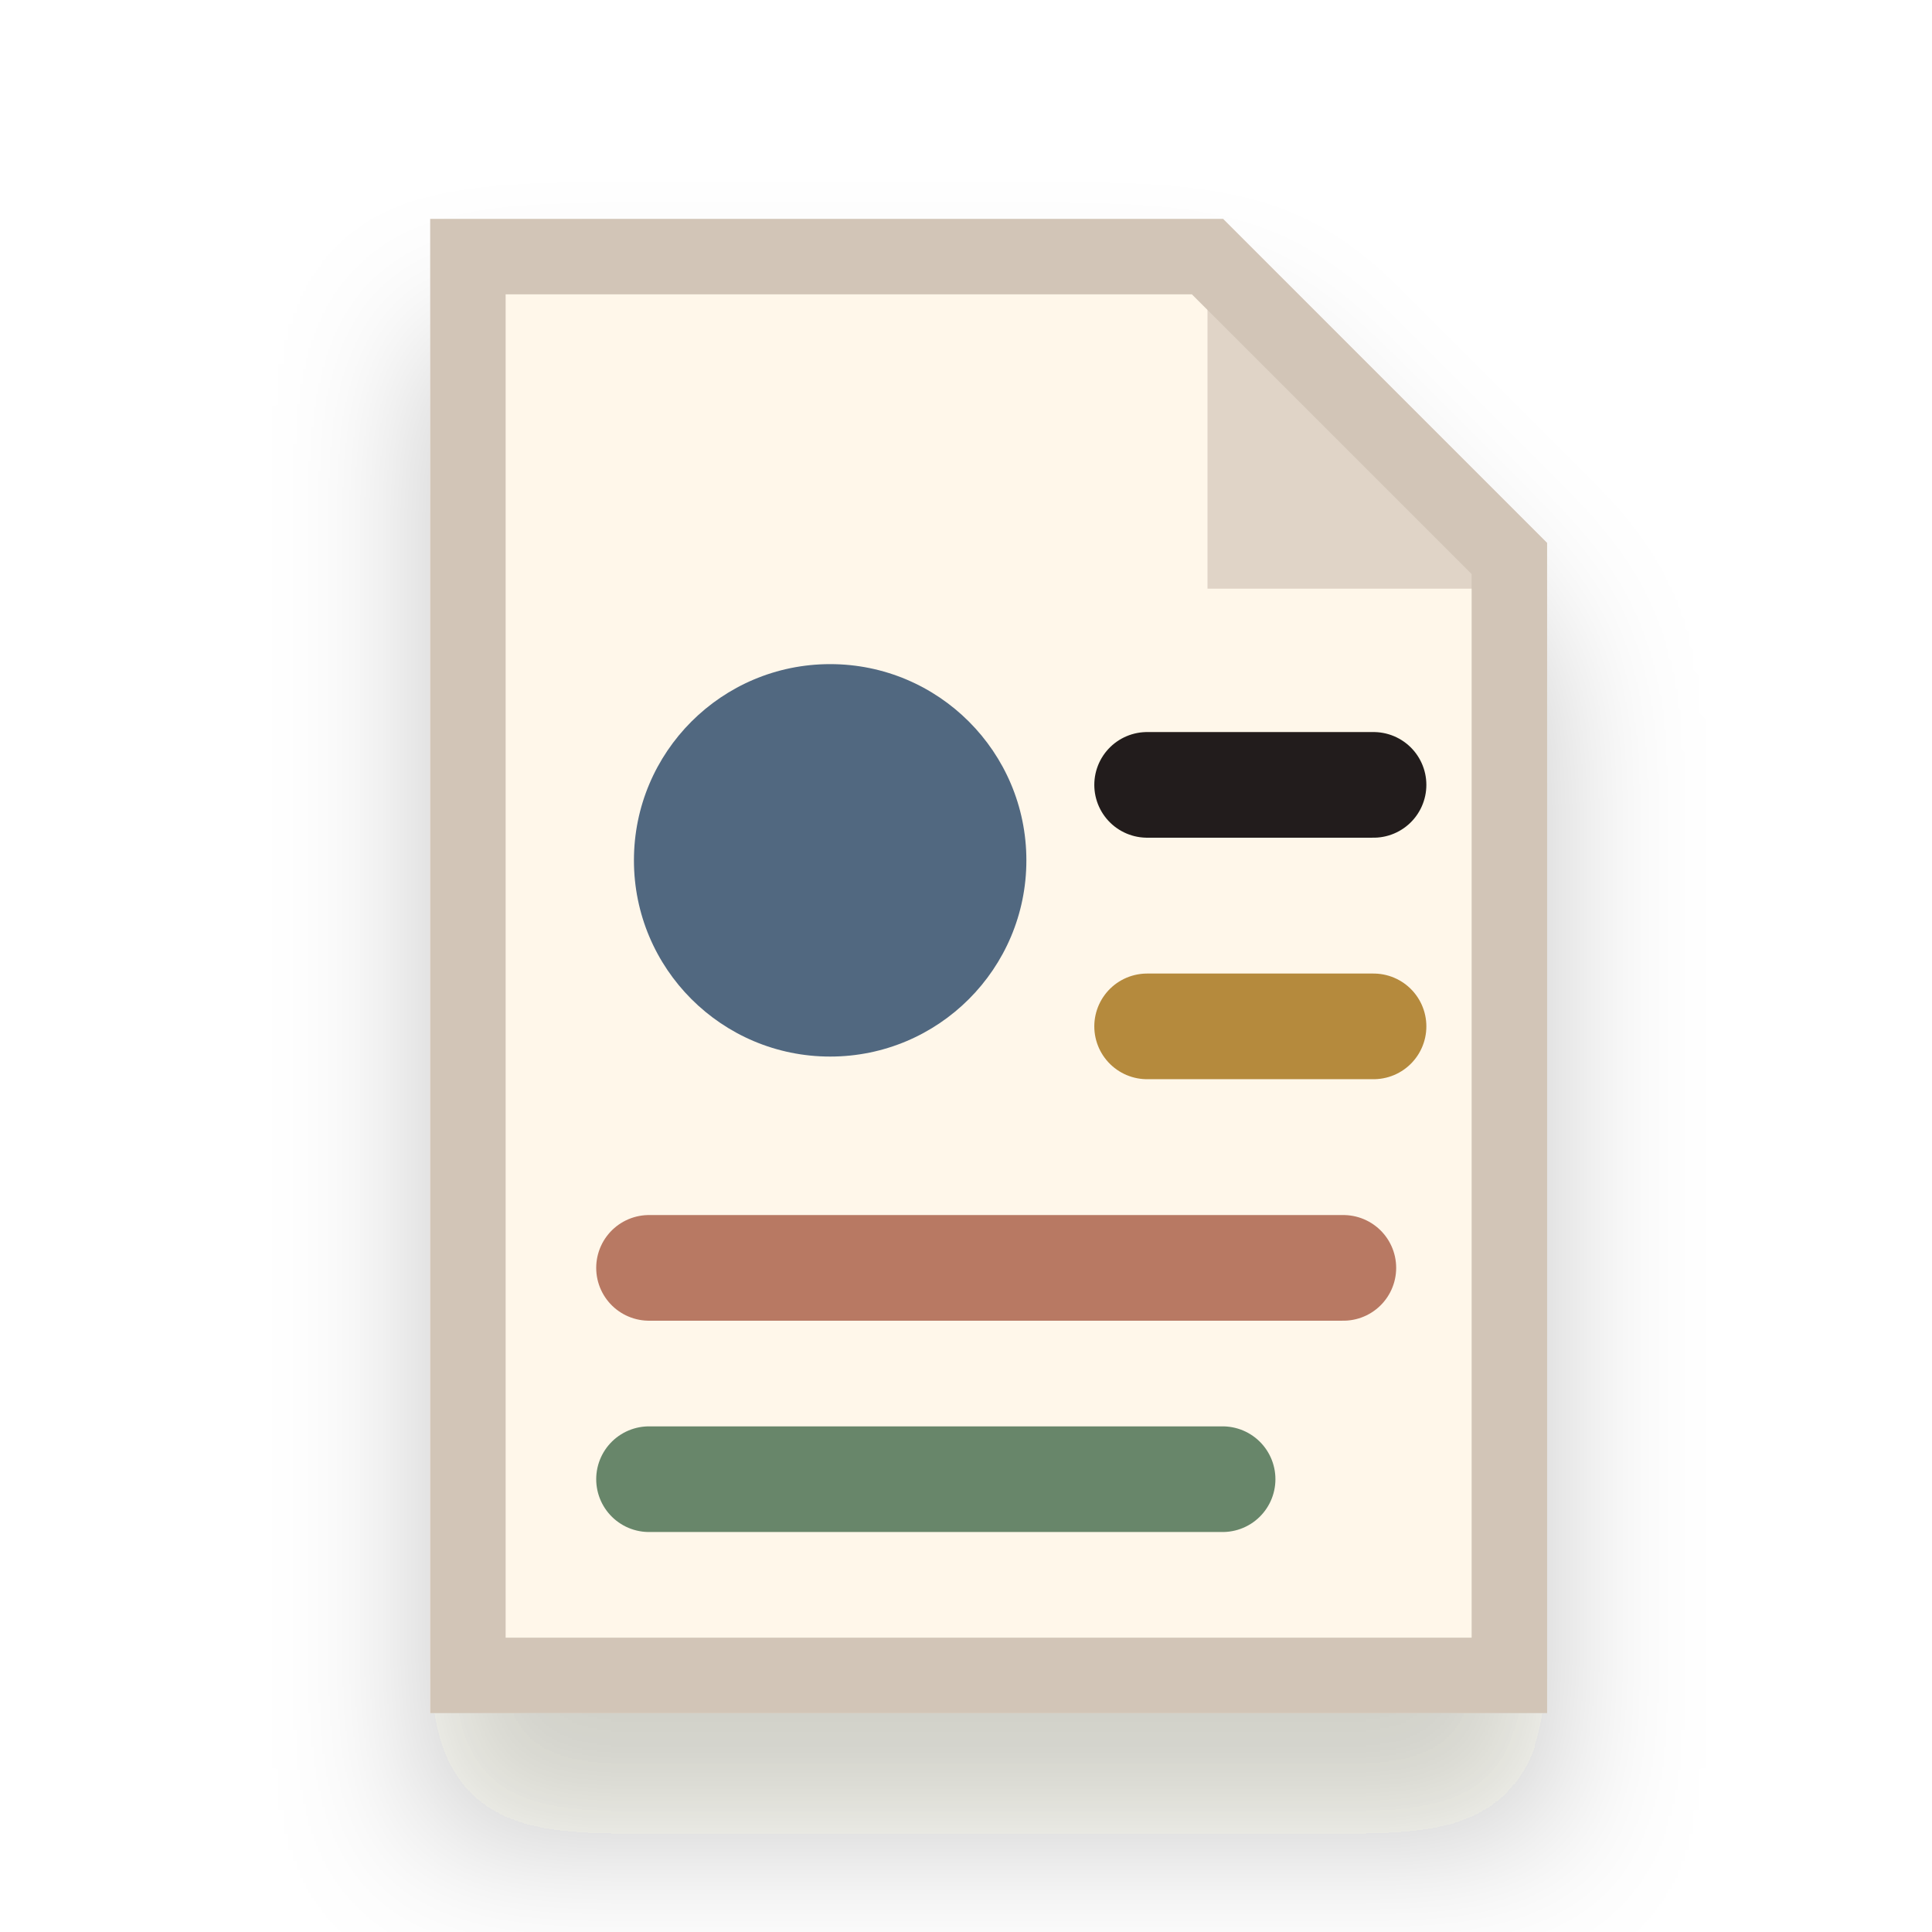
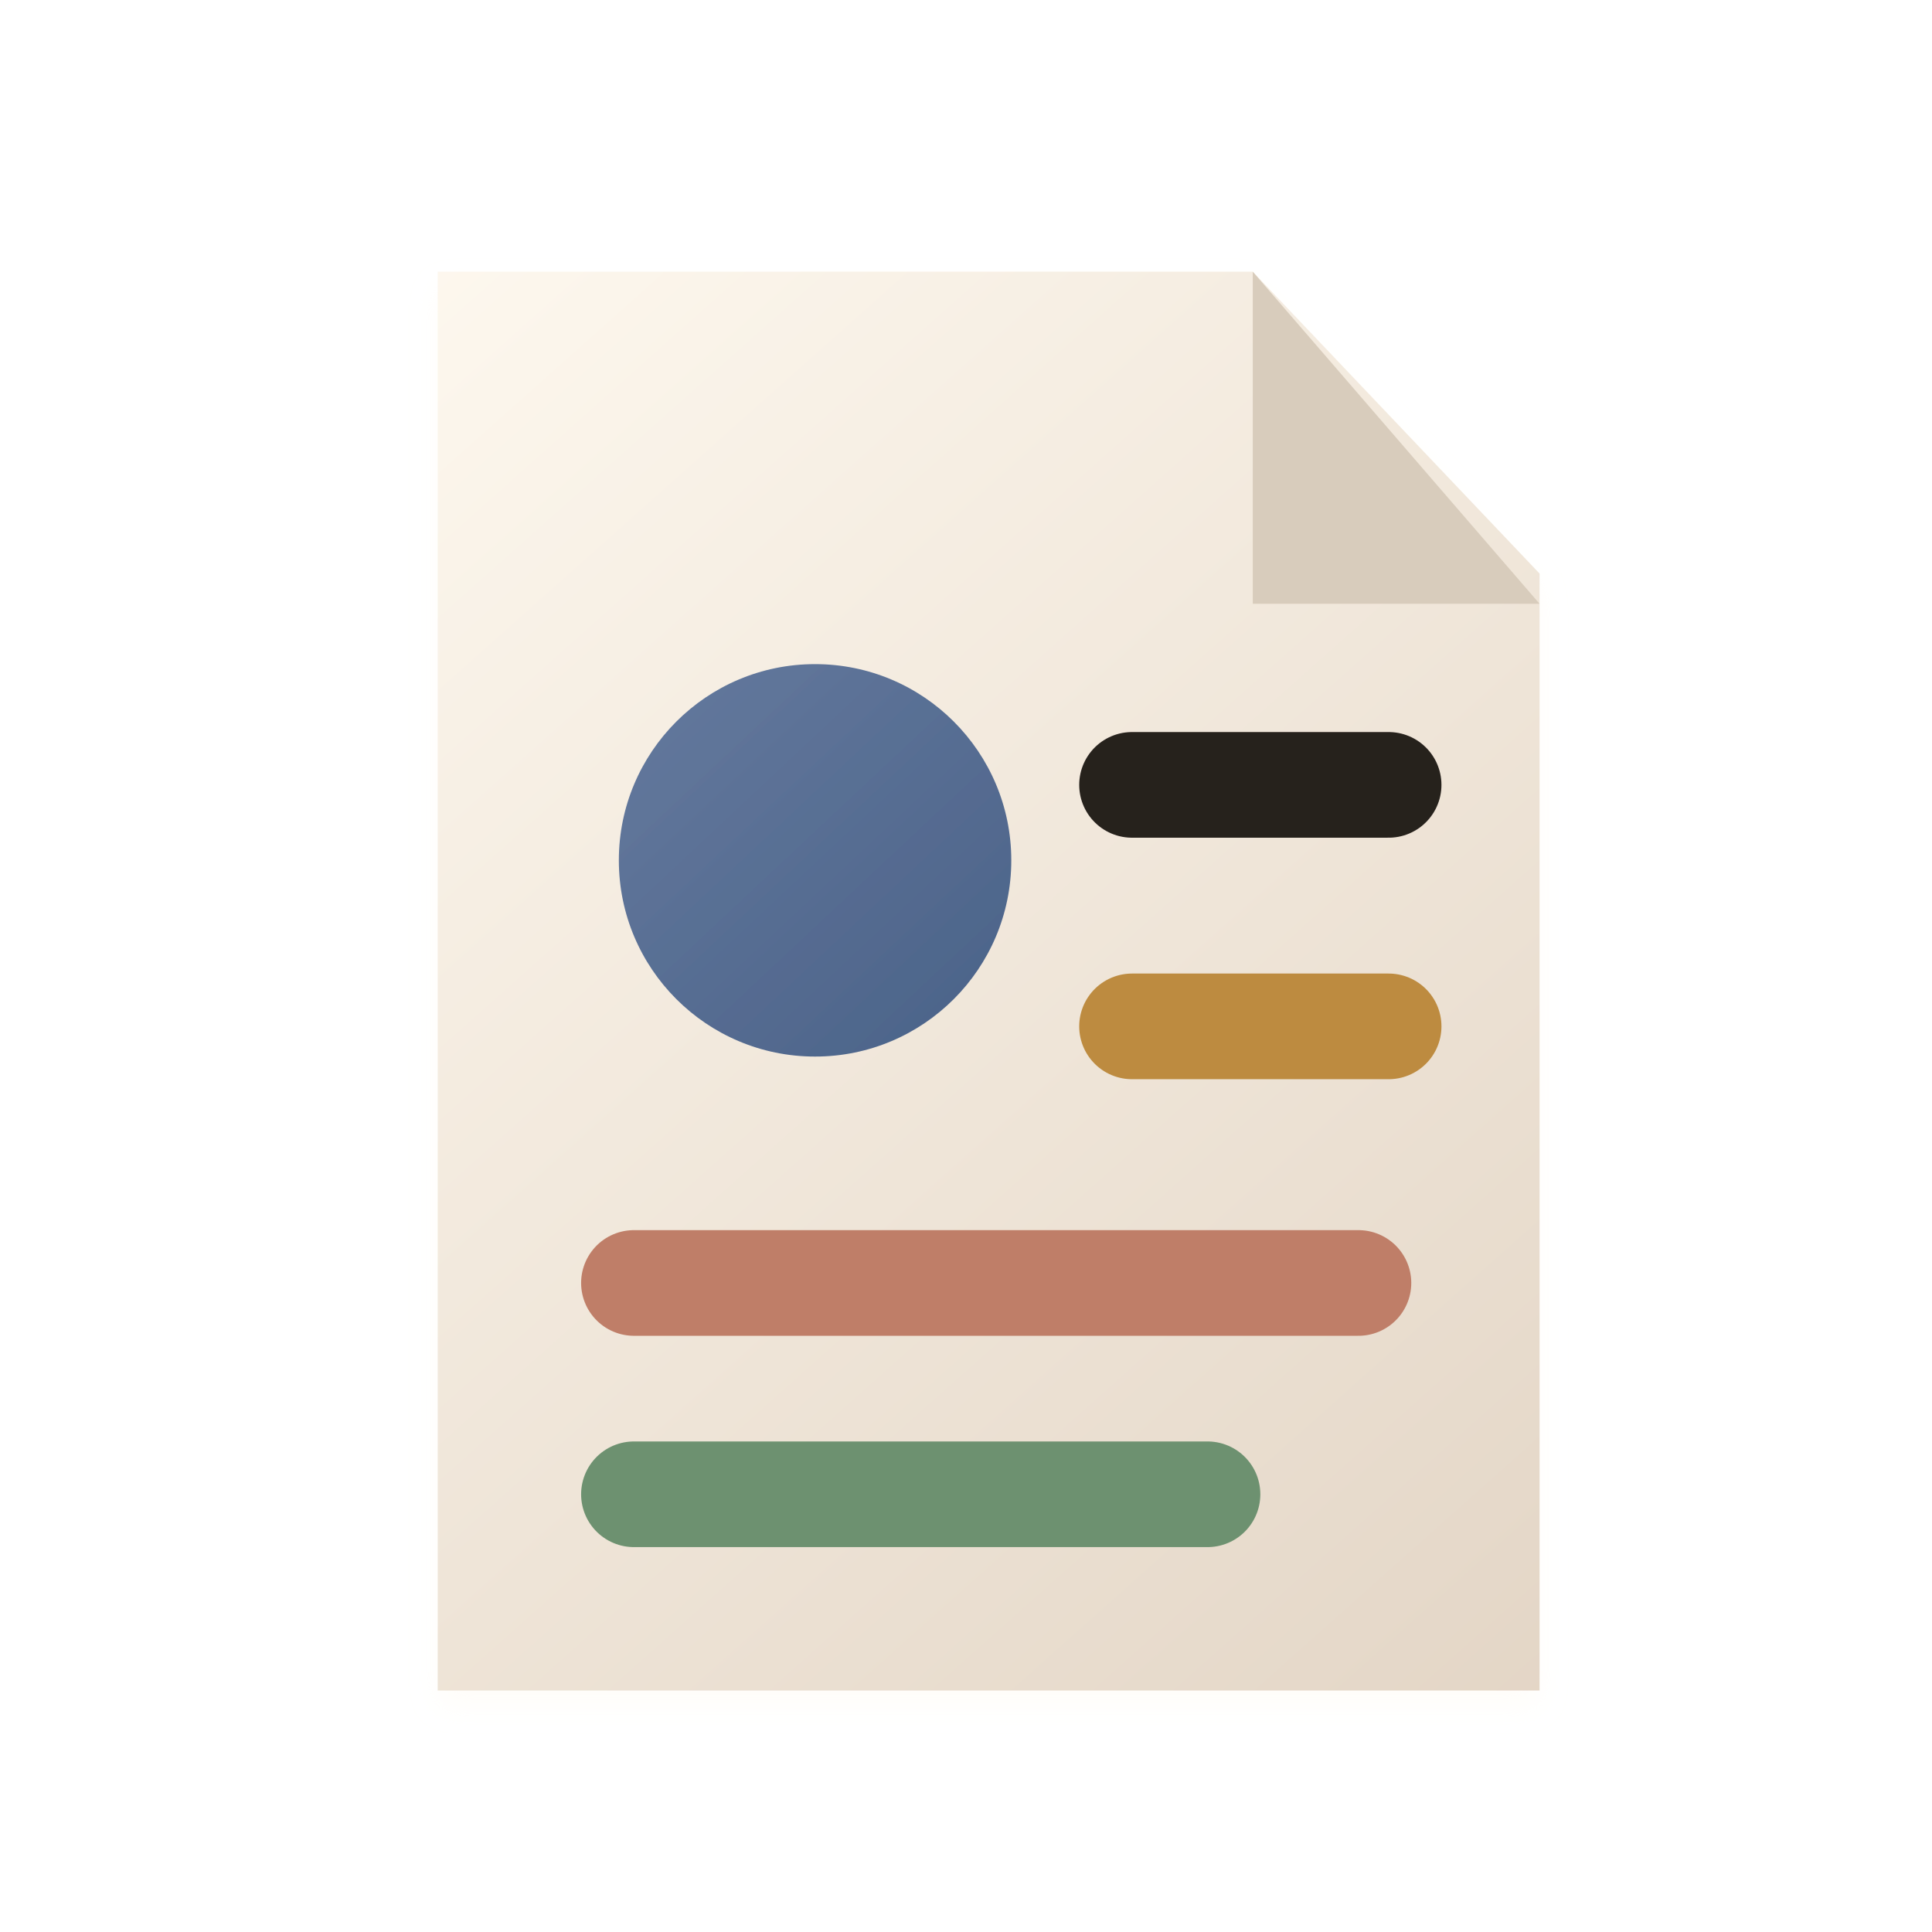
<svg xmlns="http://www.w3.org/2000/svg" viewBox="0 0 128 128" role="img" aria-label="CV icon">
  <defs>
-     <filter id="depth" x="-40%" y="-40%" width="180%" height="180%">
-       <feDropShadow dx="0" dy="8" stdDeviation="5" flood-color="#2b2118" flood-opacity=".22" />
+     <filter id="cast" x="-45%" y="-45%" width="190%" height="190%">
+       <feDropShadow dx="0" dy="7" stdDeviation="5" flood-color="#2a211b" flood-opacity=".24" />
+       <feDropShadow dx="0" dy="1" stdDeviation="1" flood-color="#fff8ef" flood-opacity=".35" />
    </filter>
-     <linearGradient id="soft" x1="18" x2="110" y1="18" y2="112" gradientUnits="userSpaceOnUse">
-       <stop stop-color="#fffaf2" />
-       <stop offset="1" stop-color="#e5d8ca" />
+     <filter id="soft" x="-25%" y="-25%" width="150%" height="150%">
+       <feDropShadow dx="0" dy="5" stdDeviation="3" flood-color="#2a211b" flood-opacity=".18" />
+     </filter>
+     <linearGradient id="light" x1="18" y1="15" x2="108" y2="116" gradientUnits="userSpaceOnUse">
+       <stop stop-color="#fffaf1" />
+       <stop offset="1" stop-color="#e2d4c4" />
    </linearGradient>
-     <linearGradient id="warm" x1="20" x2="108" y1="20" y2="108" gradientUnits="userSpaceOnUse">
-       <stop stop-color="#ddaaa2" />
-       <stop offset="1" stop-color="#ad715e" />
+     <linearGradient id="warm" x1="20" y1="14" x2="110" y2="116" gradientUnits="userSpaceOnUse">
+       <stop stop-color="#ecb3a2" />
+       <stop offset=".55" stop-color="#c87963" />
+       <stop offset="1" stop-color="#7e4a3c" />
    </linearGradient>
-     <linearGradient id="cool" x1="20" x2="108" y1="20" y2="108" gradientUnits="userSpaceOnUse">
-       <stop stop-color="#7fa9a2" />
-       <stop offset="1" stop-color="#456f77" />
+     <linearGradient id="rose" x1="19" y1="15" x2="105" y2="116" gradientUnits="userSpaceOnUse">
+       <stop stop-color="#e1a6ad" />
+       <stop offset=".58" stop-color="#b76f80" />
+       <stop offset="1" stop-color="#6f485c" />
+     </linearGradient>
+     <linearGradient id="forest" x1="16" y1="16" x2="108" y2="112" gradientUnits="userSpaceOnUse">
+       <stop stop-color="#87aaa0" />
+       <stop offset=".58" stop-color="#557b73" />
+       <stop offset="1" stop-color="#284d51" />
+     </linearGradient>
+     <linearGradient id="blue" x1="18" y1="16" x2="108" y2="112" gradientUnits="userSpaceOnUse">
+       <stop stop-color="#7f91b4" />
+       <stop offset=".55" stop-color="#4a6288" />
+       <stop offset="1" stop-color="#1d2d50" />
+     </linearGradient>
+     <linearGradient id="gold" x1="22" y1="16" x2="103" y2="112" gradientUnits="userSpaceOnUse">
+       <stop stop-color="#f0c66a" />
+       <stop offset=".52" stop-color="#b77d2f" />
+       <stop offset="1" stop-color="#6d421f" />
+     </linearGradient>
+     <linearGradient id="ink" x1="20" y1="16" x2="108" y2="112" gradientUnits="userSpaceOnUse">
+       <stop stop-color="#37313c" />
+       <stop offset="1" stop-color="#090a12" />
    </linearGradient>
  </defs>
-   <g filter="url(#depth)">
-     <path d="M31 17h49l20 20v74H31z" fill="#fff7ea" />
-     <path d="M80 17v22h20" fill="#e0d4c7" />
-     <path d="M31 17h49l20 20v74H31z" fill="none" stroke="#d2c5b7" stroke-width="5" />
-     <circle cx="55" cy="57" r="13" fill="#516780" />
-     <path d="M76 52h15" stroke="#241f1b" stroke-width="7" stroke-linecap="round" />
-     <path d="M76 68h15" stroke="#b58a3e" stroke-width="7" stroke-linecap="round" />
-     <path d="M43 84h46" stroke="#b87963" stroke-width="7" stroke-linecap="round" />
-     <path d="M43 98h38" stroke="#68866a" stroke-width="7" stroke-linecap="round" />
+   <g filter="url(#cast)">
+     <path d="M29 18h54l19 20v74H29z" fill="url(#light)" />
+     <path d="M83 18v22h19" fill="#d8ccbc" />
+     <circle cx="54" cy="57" r="13" fill="url(#blue)" />
+     <path d="M75 52h17" stroke="#27211d" stroke-width="7" stroke-linecap="round" />
+     <path d="M75 68h17" stroke="#bd8b3f" stroke-width="7" stroke-linecap="round" />
+     <path d="M42 85h48" stroke="#bf7e67" stroke-width="7" stroke-linecap="round" />
+     <path d="M42 99h38" stroke="#6d916f" stroke-width="7" stroke-linecap="round" />
  </g>
</svg>
